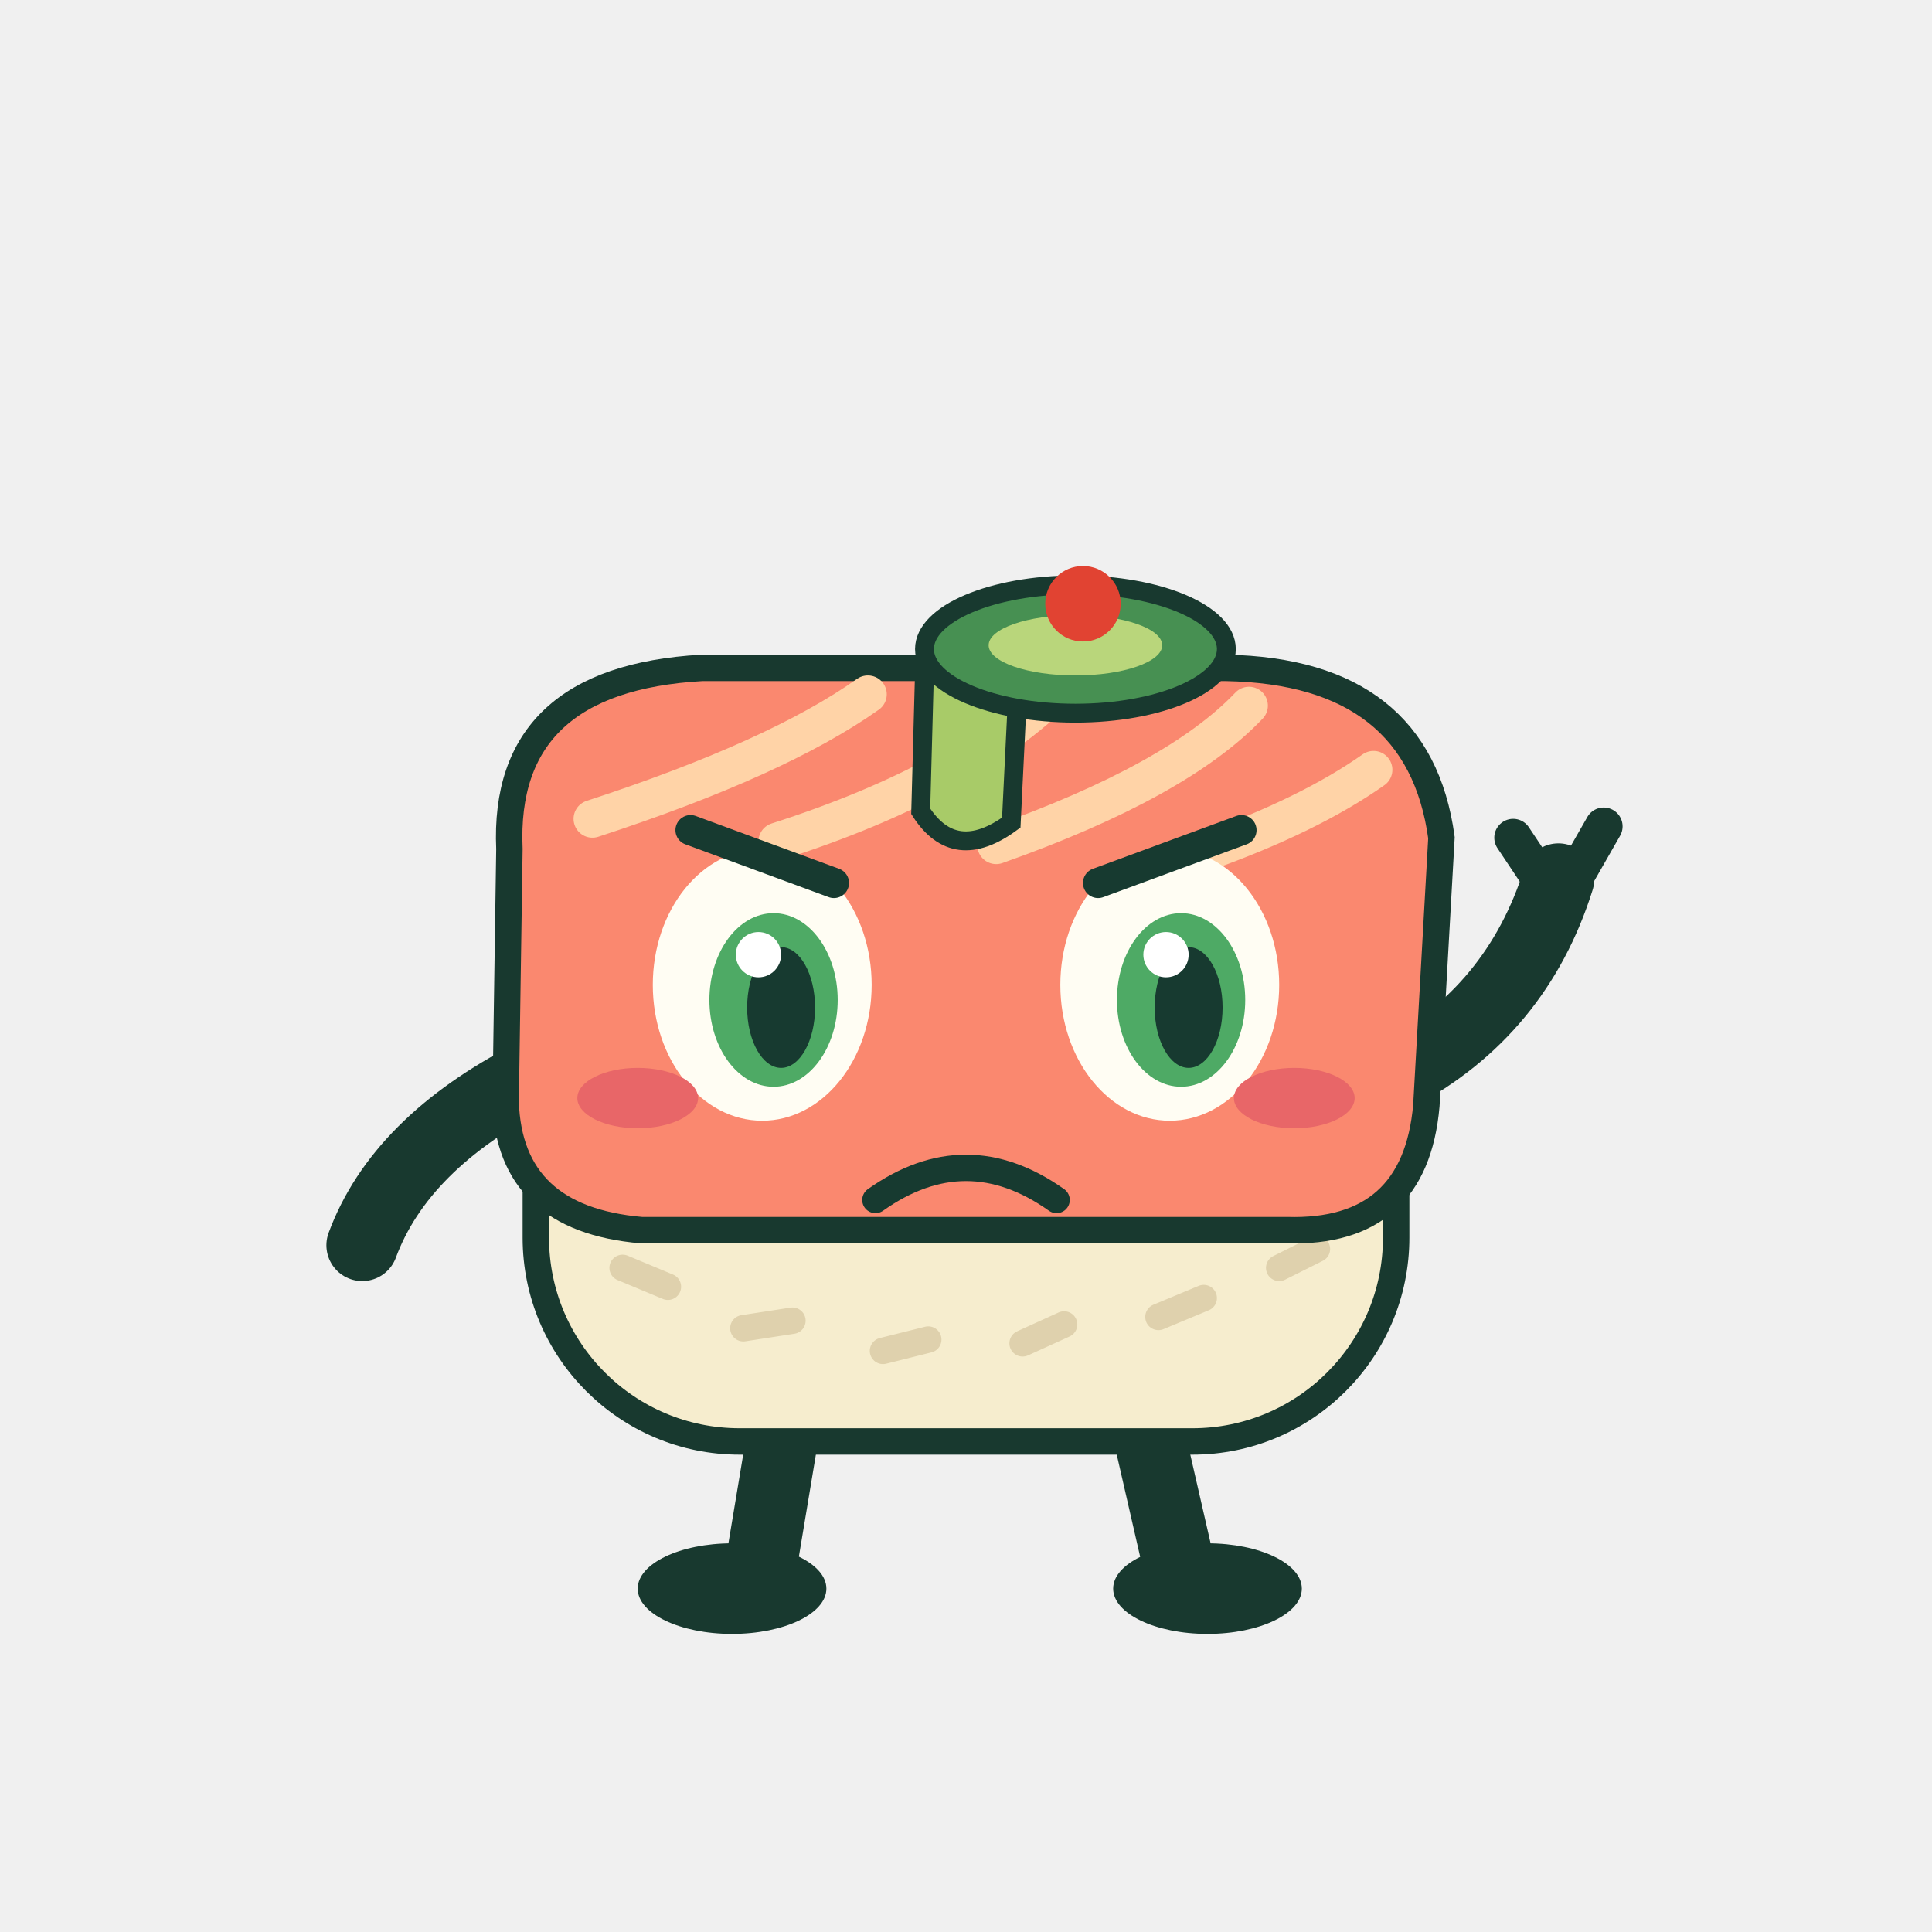
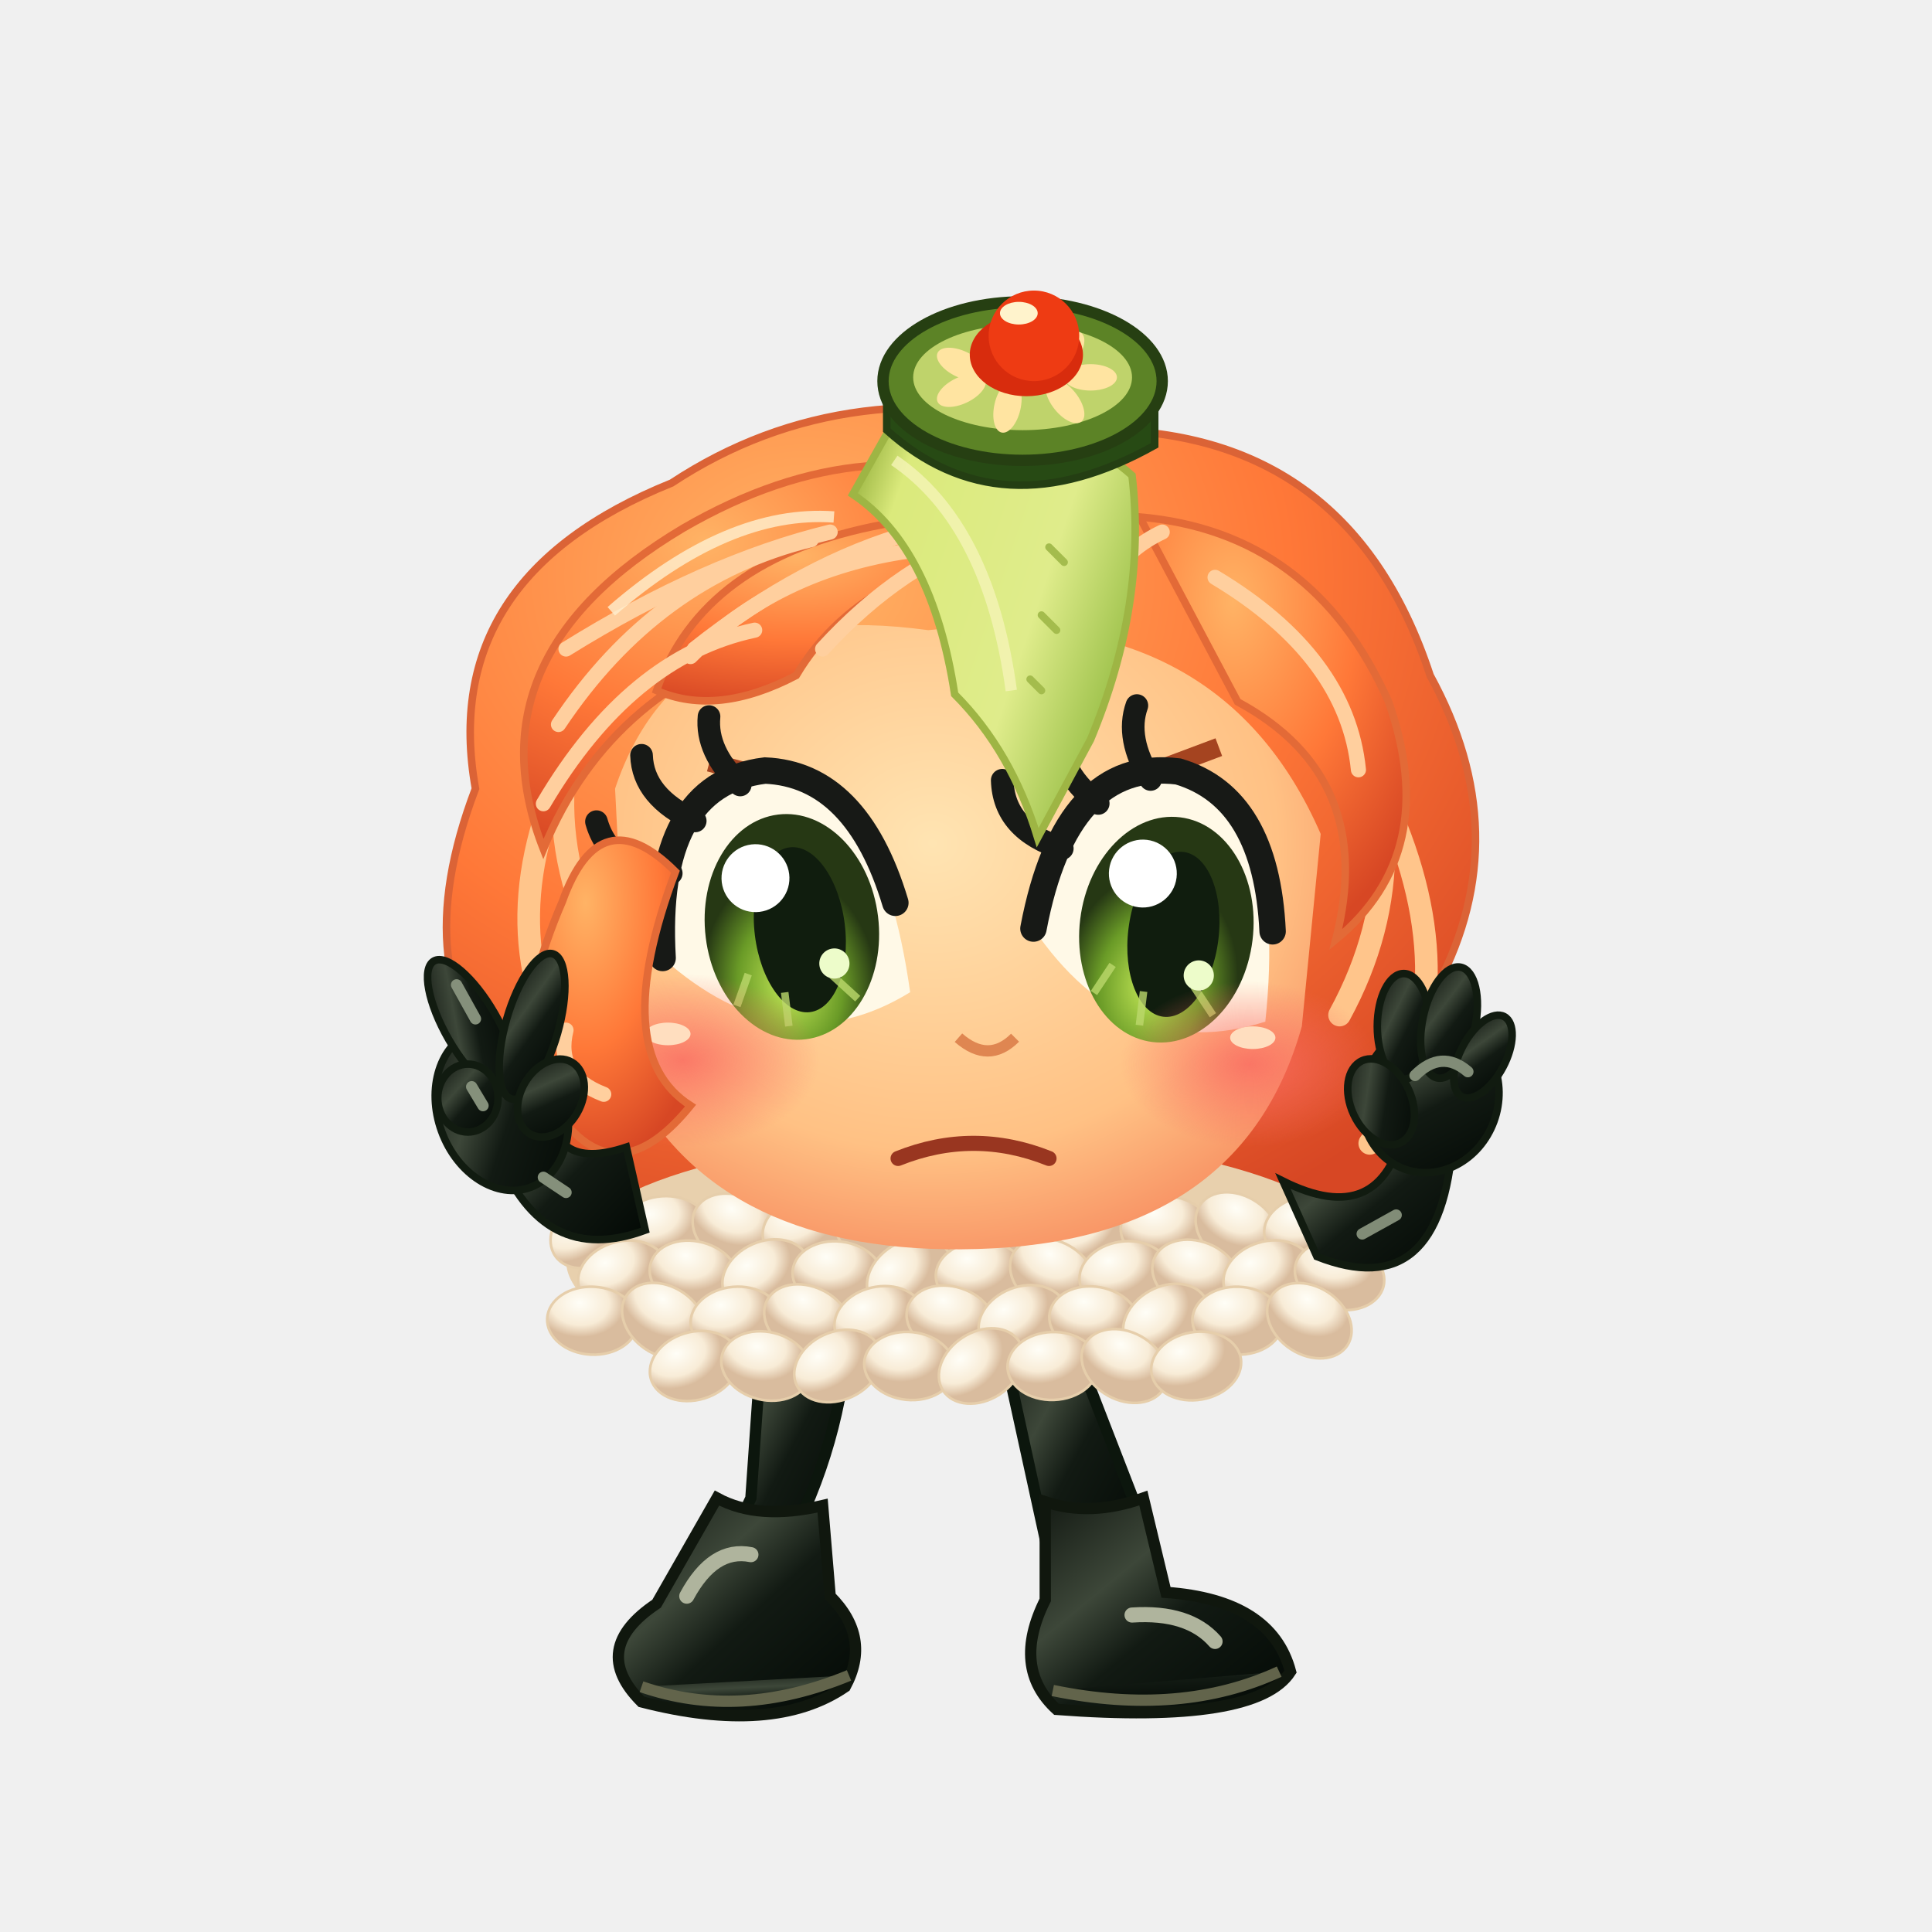
- <svg xmlns="http://www.w3.org/2000/svg" viewBox="0 0 512 512" width="512" height="512" role="img" aria-label="Suki angry">
+ <svg xmlns="http://www.w3.org/2000/svg" viewBox="0 0 512 512" width="512" height="512" role="img" aria-label="Sally angry">
+   <defs>
+     <radialGradient id="salmon" cx="35%" cy="20%" r="85%">
+       <stop stop-color="#ffb365" />
+       <stop offset=".55" stop-color="#ff7838" />
+       <stop offset="1" stop-color="#d74724" />
+     </radialGradient>
+     <radialGradient id="skin" cx="45%" cy="35%" r="70%">
+       <stop stop-color="#ffe4b2" />
+       <stop offset=".7" stop-color="#ffc184" />
+       <stop offset="1" stop-color="#f78e61" />
+     </radialGradient>
+     <radialGradient id="iris" cx="45%" cy="75%">
+       <stop stop-color="#c7eb58" />
+       <stop offset=".6" stop-color="#6a9b27" />
+       <stop offset="1" stop-color="#263814" />
+     </radialGradient>
+     <radialGradient id="rice" cx="35%" cy="25%">
+       <stop stop-color="#fffef7" />
+       <stop offset=".65" stop-color="#f8ecd7" />
+       <stop offset="1" stop-color="#d9bc9e" />
+     </radialGradient>
+     <linearGradient id="nori" x1="0" x2="1" y2="1">
+       <stop stop-color="#101610" />
+       <stop offset=".35" stop-color="#3d4739" />
+       <stop offset=".55" stop-color="#121a13" />
+       <stop offset="1" stop-color="#030905" />
+     </linearGradient>
+     <linearGradient id="avo" x2="1" y2=".5">
+       <stop stop-color="#81a02b" />
+       <stop offset=".2" stop-color="#dbea7c" />
+       <stop offset=".7" stop-color="#dfec8b" />
+       <stop offset="1" stop-color="#9ec24c" />
+     </linearGradient>
+     <radialGradient id="cheek">
+       <stop stop-color="#fa6c62" stop-opacity=".85" />
+       <stop offset="1" stop-color="#fa6c62" stop-opacity="0" />
+     </radialGradient>
+   </defs>
  <g id="character" transform="translate(0 0.000) rotate(0.000 256 280)">
-     <g id="nori-limbs" fill="#18392f" stroke="#18392f" stroke-width="19" stroke-linecap="round">
-       <path d="M210 365 L202 413 M301 365 L312 413 M141 285 Q106 303 96 330" fill="none" />
-       <ellipse cx="194" cy="421" rx="25" ry="12" stroke="none" />
-       <ellipse cx="320" cy="421" rx="25" ry="12" stroke="none" />
-       <g transform="rotate(0.000 370 285)">
-         <path d="M370 285 Q402 268 413 233" fill="none" />
-         <path d="M413 240 L401 222 M413 240 L425 219" fill="none" stroke-width="10" />
+     <g id="nori-legs" stroke="#0c160d" stroke-linecap="round" fill="url(#nori)">
+       <path d="M225 348 Q224 379 210 407 L192 412 L199 397 L202 354Z" stroke-width="3" />
+       <path d="M282 350 L301 399 L299 416 L279 417 L265 353Z" stroke-width="3" />
+     </g>
+     <g id="boots" fill="url(#nori)" stroke="#10170e" stroke-width="3">
+       <path d="M190 397 Q201 403 218 399 L220 423 Q231 434 224 447 Q205 460 170 451 Q156 437 174 425Z" />
+       <path d="M277 398 Q289 402 303 397 L309 422 Q337 424 342 443 Q333 457 280 453 Q268 442 277 424Z" />
+       <path d="M170 447 Q196 456 225 444 M279 448 Q313 455 339 443" stroke="#62644b" stroke-width="3" />
+       <path d="M182 423 q7 -13 17 -11 M300 428 q15 -1 22 7" stroke="#afb49d" stroke-width="4" fill="none" stroke-linecap="round" />
+     </g>
+     <g id="salmon-back">
+       <path d="M135 286 Q107 259 126 209 Q116 153 178 128 Q225 97 287 114 Q357 112 379 179 Q402 221 381 261 Q398 300 362 321 Q332 342 300 330 L182 331 Q145 334 135 286Z" fill="url(#salmon)" stroke="#db6336" stroke-width="2" />
+       <path d="M145 215 Q130 260 161 296 M154 185 Q138 231 175 276 M354 177 Q379 225 355 269 M370 219 Q389 267 363 303" fill="none" stroke="#ffc58b" stroke-width="6" stroke-linecap="round" />
+     </g>
+     <g id="rice-collar">
+       <ellipse cx="256" cy="334" rx="106" ry="33" fill="#e8d0ad" />
+       <ellipse cx="157" cy="326" rx="12" ry="9" transform="rotate(-35 157 326)" fill="url(#rice)" stroke="#e6ceab" stroke-width=".7" />
+       <ellipse cx="176" cy="326" rx="12" ry="9" transform="rotate(-4 176 326)" fill="url(#rice)" stroke="#e6ceab" stroke-width=".7" />
+       <ellipse cx="195" cy="326" rx="12" ry="9" transform="rotate(27 195 326)" fill="url(#rice)" stroke="#e6ceab" stroke-width=".7" />
+       <ellipse cx="214" cy="326" rx="12" ry="9" transform="rotate(-12 214 326)" fill="url(#rice)" stroke="#e6ceab" stroke-width=".7" />
+       <ellipse cx="233" cy="326" rx="12" ry="9" transform="rotate(19 233 326)" fill="url(#rice)" stroke="#e6ceab" stroke-width=".7" />
+       <ellipse cx="252" cy="326" rx="12" ry="9" transform="rotate(-20 252 326)" fill="url(#rice)" stroke="#e6ceab" stroke-width=".7" />
+       <ellipse cx="271" cy="326" rx="12" ry="9" transform="rotate(11 271 326)" fill="url(#rice)" stroke="#e6ceab" stroke-width=".7" />
+       <ellipse cx="290" cy="326" rx="12" ry="9" transform="rotate(-28 290 326)" fill="url(#rice)" stroke="#e6ceab" stroke-width=".7" />
+       <ellipse cx="309" cy="326" rx="12" ry="9" transform="rotate(3 309 326)" fill="url(#rice)" stroke="#e6ceab" stroke-width=".7" />
+       <ellipse cx="328" cy="326" rx="12" ry="9" transform="rotate(34 328 326)" fill="url(#rice)" stroke="#e6ceab" stroke-width=".7" />
+       <ellipse cx="347" cy="326" rx="12" ry="9" transform="rotate(-5 347 326)" fill="url(#rice)" stroke="#e6ceab" stroke-width=".7" />
+       <ellipse cx="165" cy="338" rx="12" ry="9" transform="rotate(-16 165 338)" fill="url(#rice)" stroke="#e6ceab" stroke-width=".7" />
+       <ellipse cx="184" cy="338" rx="12" ry="9" transform="rotate(15 184 338)" fill="url(#rice)" stroke="#e6ceab" stroke-width=".7" />
+       <ellipse cx="203" cy="338" rx="12" ry="9" transform="rotate(-24 203 338)" fill="url(#rice)" stroke="#e6ceab" stroke-width=".7" />
+       <ellipse cx="222" cy="338" rx="12" ry="9" transform="rotate(7 222 338)" fill="url(#rice)" stroke="#e6ceab" stroke-width=".7" />
+       <ellipse cx="241" cy="338" rx="12" ry="9" transform="rotate(-32 241 338)" fill="url(#rice)" stroke="#e6ceab" stroke-width=".7" />
+       <ellipse cx="260" cy="338" rx="12" ry="9" transform="rotate(-1 260 338)" fill="url(#rice)" stroke="#e6ceab" stroke-width=".7" />
+       <ellipse cx="279" cy="338" rx="12" ry="9" transform="rotate(30 279 338)" fill="url(#rice)" stroke="#e6ceab" stroke-width=".7" />
+       <ellipse cx="298" cy="338" rx="12" ry="9" transform="rotate(-9 298 338)" fill="url(#rice)" stroke="#e6ceab" stroke-width=".7" />
+       <ellipse cx="317" cy="338" rx="12" ry="9" transform="rotate(22 317 338)" fill="url(#rice)" stroke="#e6ceab" stroke-width=".7" />
+       <ellipse cx="336" cy="338" rx="12" ry="9" transform="rotate(-17 336 338)" fill="url(#rice)" stroke="#e6ceab" stroke-width=".7" />
+       <ellipse cx="355" cy="338" rx="12" ry="9" transform="rotate(14 355 338)" fill="url(#rice)" stroke="#e6ceab" stroke-width=".7" />
+       <ellipse cx="157" cy="350" rx="12" ry="9" transform="rotate(3 157 350)" fill="url(#rice)" stroke="#e6ceab" stroke-width=".7" />
+       <ellipse cx="176" cy="350" rx="12" ry="9" transform="rotate(34 176 350)" fill="url(#rice)" stroke="#e6ceab" stroke-width=".7" />
+       <ellipse cx="195" cy="350" rx="12" ry="9" transform="rotate(-5 195 350)" fill="url(#rice)" stroke="#e6ceab" stroke-width=".7" />
+       <ellipse cx="214" cy="350" rx="12" ry="9" transform="rotate(26 214 350)" fill="url(#rice)" stroke="#e6ceab" stroke-width=".7" />
+       <ellipse cx="233" cy="350" rx="12" ry="9" transform="rotate(-13 233 350)" fill="url(#rice)" stroke="#e6ceab" stroke-width=".7" />
+       <ellipse cx="252" cy="350" rx="12" ry="9" transform="rotate(18 252 350)" fill="url(#rice)" stroke="#e6ceab" stroke-width=".7" />
+       <ellipse cx="271" cy="350" rx="12" ry="9" transform="rotate(-21 271 350)" fill="url(#rice)" stroke="#e6ceab" stroke-width=".7" />
+       <ellipse cx="290" cy="350" rx="12" ry="9" transform="rotate(10 290 350)" fill="url(#rice)" stroke="#e6ceab" stroke-width=".7" />
+       <ellipse cx="309" cy="350" rx="12" ry="9" transform="rotate(-29 309 350)" fill="url(#rice)" stroke="#e6ceab" stroke-width=".7" />
+       <ellipse cx="328" cy="350" rx="12" ry="9" transform="rotate(2 328 350)" fill="url(#rice)" stroke="#e6ceab" stroke-width=".7" />
+       <ellipse cx="347" cy="350" rx="12" ry="9" transform="rotate(33 347 350)" fill="url(#rice)" stroke="#e6ceab" stroke-width=".7" />
+       <ellipse cx="184" cy="362" rx="12" ry="9" transform="rotate(-17 184 362)" fill="url(#rice)" stroke="#e6ceab" stroke-width=".7" />
+       <ellipse cx="203" cy="362" rx="12" ry="9" transform="rotate(14 203 362)" fill="url(#rice)" stroke="#e6ceab" stroke-width=".7" />
+       <ellipse cx="222" cy="362" rx="12" ry="9" transform="rotate(-25 222 362)" fill="url(#rice)" stroke="#e6ceab" stroke-width=".7" />
+       <ellipse cx="241" cy="362" rx="12" ry="9" transform="rotate(6 241 362)" fill="url(#rice)" stroke="#e6ceab" stroke-width=".7" />
+       <ellipse cx="260" cy="362" rx="12" ry="9" transform="rotate(-33 260 362)" fill="url(#rice)" stroke="#e6ceab" stroke-width=".7" />
+       <ellipse cx="279" cy="362" rx="12" ry="9" transform="rotate(-2 279 362)" fill="url(#rice)" stroke="#e6ceab" stroke-width=".7" />
+       <ellipse cx="298" cy="362" rx="12" ry="9" transform="rotate(29 298 362)" fill="url(#rice)" stroke="#e6ceab" stroke-width=".7" />
+       <ellipse cx="317" cy="362" rx="12" ry="9" transform="rotate(-10 317 362)" fill="url(#rice)" stroke="#e6ceab" stroke-width=".7" />
+     </g>
+     <g id="peach-face">
+       <path d="M163 209 Q180 158 246 167 Q323 159 350 221 L345 272 Q329 329 259 331 Q191 333 167 287Z" fill="url(#skin)" />
+       <path d="M188 202 l34 9 M291 210 l32 -12" stroke="#a54420" stroke-width="5" fill="none" />
+       <g transform="translate(207 247) rotate(-7)">
+         <path d="M-32 3 Q-30 -42 1 -42 Q31 -38 32 20 Q-3 36 -32 3" fill="#fff9e7" />
+         <ellipse cx="3" cy="-1" rx="23" ry="30" fill="url(#iris)" />
+         <ellipse cx="5" cy="0" rx="12" ry="22" fill="#101d0e" />
+         <path d="M-10 10 l-4 8 M-1 16 v9 M12 13 l6 7" stroke="#bbd86c" stroke-width="2" opacity=".8" />
+         <circle cx="-5" cy="-15" r="9" fill="white" />
+         <circle cx="13" cy="10" r="4" fill="#edfcca" />
+         <path d="M-32 3 Q-29 -43 1 -43 Q25 -39 31 -4" fill="none" stroke="#171916" stroke-width="7" stroke-linecap="round" />
+         <path d="M-27 -19 q-16 -3 -18 -16 M-19 -32 q-13 -8 -12 -19 M-6 -40 q-8 -10 -6 -19" stroke="#171916" stroke-width="6" fill="none" stroke-linecap="round" />
      </g>
+       <g transform="translate(306 247) rotate(7)">
+         <path d="M-32 3 Q-30 -42 1 -42 Q31 -38 32 20 Q-3 36 -32 3" fill="#fff9e7" />
+         <ellipse cx="3" cy="-1" rx="23" ry="30" fill="url(#iris)" />
+         <ellipse cx="5" cy="0" rx="12" ry="22" fill="#101d0e" />
+         <path d="M-10 10 l-4 8 M-1 16 v9 M12 13 l6 7" stroke="#bbd86c" stroke-width="2" opacity=".8" />
+         <circle cx="-5" cy="-15" r="9" fill="white" />
+         <circle cx="13" cy="10" r="4" fill="#edfcca" />
+         <path d="M-32 3 Q-29 -43 1 -43 Q25 -39 31 -4" fill="none" stroke="#171916" stroke-width="7" stroke-linecap="round" />
+         <path d="M-27 -19 q-16 -3 -18 -16 M-19 -32 q-13 -8 -12 -19 M-6 -40 q-8 -10 -6 -19" stroke="#171916" stroke-width="6" fill="none" stroke-linecap="round" />
+       </g>
+       <ellipse cx="181" cy="281" rx="36" ry="23" fill="url(#cheek)" />
+       <ellipse cx="331" cy="282" rx="34" ry="22" fill="url(#cheek)" />
+       <path d="M254 275 q8 7 15 0" stroke="#df8651" stroke-width="3" fill="none" />
+       <path d="M238 307 Q258 299 278 307" stroke="#993620" stroke-width="4" fill="none" stroke-linecap="round" />
+       <ellipse cx="177" cy="274" rx="6" ry="3" fill="#ffdebf" />
+       <ellipse cx="332" cy="275" rx="6" ry="3" fill="#ffdebf" />
    </g>
-     <g id="rice">
-       <rect x="142" y="260" width="228" height="122" rx="54" fill="#f6edce" stroke="#18392f" stroke-width="7" />
-       <path d="M165 336 l12 5 m20 11 l13 -2 m24 8 l12 -3 m25 1 l11 -5 m25 -2 l12 -5 m20 -8 l10 -5" stroke="#dfd1ad" stroke-width="7" stroke-linecap="round" />
+     <g id="salmon-bob-locks" fill="url(#salmon)" stroke="#e36a37" stroke-width="2">
+       <path d="M144 225 Q124 174 181 140 Q231 111 276 132 Q229 132 211 168 Q162 181 144 225Z" />
+       <path d="M149 239 Q130 283 152 300 Q166 314 183 293 Q161 279 179 231 Q159 211 149 239Z" />
+       <path d="M174 183 Q186 148 234 139 Q254 135 281 144 Q230 147 211 179 Q190 190 174 183Z" />
+       <path d="M302 137 Q348 141 368 186 Q382 226 354 249 Q365 206 328 186Z" />
+       <g fill="none" stroke="#ffcf9e" stroke-width="4" stroke-linecap="round">
+         <path d="M148 192 Q174 153 215 143 M144 213 Q167 174 200 167 M150 273 Q147 285 160 290 M322 153 Q357 174 360 204 M183 174 Q206 151 241 146" />
+         <path d="M150 172 Q187 149 220 141" />
+         <path d="M184 172 Q213 149 242 141" />
+         <path d="M218 172 Q239 149 264 141" />
+         <path d="M252 172 Q265 149 286 141" />
+         <path d="M286 172 Q291 149 308 141" />
+       </g>
+       <path d="M162 162 Q193 135 221 137" stroke="#fff0cf" stroke-width="3" fill="none" opacity=".8" />
    </g>
-     <g id="salmon">
-       <path d="M135 225 Q133 180 186 177 L325 177 Q376 178 382 222 L378 293 Q375 327 341 326 L170 326 Q135 323 134 292 Z" fill="#fa886f" stroke="#18392f" stroke-width="7" />
-       <path d="M157 217 Q206 201 230 184 M206 223 Q256 207 281 182 M264 224 Q312 207 331 187 M319 226 Q347 216 364 204" fill="none" stroke="#ffd3a7" stroke-width="10" stroke-linecap="round" />
+     <g id="avocado-forehead">
+       <path d="M235 115 Q274 103 300 126 Q304 160 289 196 L275 222 Q268 199 253 184 Q247 145 226 131Z" fill="url(#avo)" stroke="#9eb544" stroke-width="2" />
+       <path d="M237 122 Q262 139 268 183" stroke="#f5f4b7" stroke-width="3" opacity=".8" fill="none" />
+       <path d="M278 145 l4 4 m-6 14 l4 4 m-7 13 l3 3" stroke="#a4bc4d" stroke-width="2" stroke-linecap="round" />
    </g>
-     <g id="garnish">
-       <path d="M245 178 L244 215 Q253 229 268 218 L270 177" fill="#a8cb68" stroke="#18392f" stroke-width="5" />
-       <ellipse cx="285" cy="172" rx="40" ry="17" fill="#479052" stroke="#18392f" stroke-width="5" />
-       <ellipse cx="285" cy="171" rx="23" ry="8" fill="#b9d67b" />
-       <circle cx="287" cy="160" r="10" fill="#e14332" />
+     <g id="jalapeno-hat">
+       <path d="M235 100 L235 114 Q265 141 306 118 L306 103Z" fill="#274a14" stroke="#243e13" stroke-width="2" />
+       <ellipse cx="271" cy="101" rx="37" ry="21" fill="#5c8326" stroke="#263f12" stroke-width="3" />
+       <ellipse cx="271" cy="100" rx="29" ry="14" fill="#bfd36b" />
+       <ellipse cx="289.00" cy="100.00" rx="7" ry="3.5" transform="rotate(0.00 289.00 100.00)" fill="#ffe4a1" />
+       <ellipse cx="282.22" cy="106.25" rx="7" ry="3.5" transform="rotate(51.43 282.22 106.25)" fill="#ffe4a1" />
+       <ellipse cx="266.99" cy="107.80" rx="7" ry="3.5" transform="rotate(102.86 266.99 107.80)" fill="#ffe4a1" />
+       <ellipse cx="254.78" cy="103.47" rx="7" ry="3.5" transform="rotate(154.29 254.78 103.47)" fill="#ffe4a1" />
+       <ellipse cx="254.78" cy="96.53" rx="7" ry="3.5" transform="rotate(205.71 254.78 96.53)" fill="#ffe4a1" />
+       <ellipse cx="266.99" cy="92.20" rx="7" ry="3.5" transform="rotate(257.14 266.99 92.20)" fill="#ffe4a1" />
+       <ellipse cx="282.22" cy="93.75" rx="7" ry="3.5" transform="rotate(308.57 282.22 93.75)" fill="#ffe4a1" />
+       <ellipse cx="272" cy="94" rx="15" ry="11" fill="#d82c0d" />
+       <circle cx="274" cy="89" r="12" fill="#ee3b13" />
+       <ellipse cx="270" cy="83" rx="5" ry="3" fill="#fff3cc" />
    </g>
-     <g id="face">
-       <ellipse cx="202" cy="261" rx="29" ry="36" fill="#fffdf3" />
-       <ellipse cx="205" cy="265" rx="17" ry="23" fill="#4eaa65" />
-       <ellipse cx="207" cy="267" rx="9" ry="16" fill="#173a30" />
-       <circle cx="201" cy="253" r="6" fill="white" />
-       <ellipse cx="310" cy="261" rx="29" ry="36" fill="#fffdf3" />
-       <ellipse cx="313" cy="265" rx="17" ry="23" fill="#4eaa65" />
-       <ellipse cx="315" cy="267" rx="9" ry="16" fill="#173a30" />
-       <circle cx="309" cy="253" r="6" fill="white" />
-       <path d="M183 220 L221 234 M291 234 L329 220" stroke="#173a30" stroke-width="8" stroke-linecap="round" />
-       <ellipse cx="169" cy="291" rx="16" ry="8" fill="#e86668" />
-       <ellipse cx="343" cy="291" rx="16" ry="8" fill="#e86668" />
-       <path d="M232 318 Q256 301 280 318" fill="none" stroke="#173a30" stroke-width="7" stroke-linecap="round" />
+     <g id="left-arm-glove" fill="url(#nori)" stroke="#111b10" stroke-width="2">
+       <path d="M171 326 Q144 336 132 306 L137 287 L146 290 Q145 311 166 304Z" />
+       <ellipse cx="133" cy="294" rx="17" ry="22" transform="rotate(-20 133 294)" />
+       <ellipse cx="125" cy="272" rx="7" ry="20" transform="rotate(-30 125 272)" />
+       <ellipse cx="141" cy="272" rx="7" ry="20" transform="rotate(16 141 272)" />
+       <ellipse cx="146" cy="291" rx="8" ry="11" transform="rotate(30 146 291)" />
+       <ellipse cx="124" cy="291" rx="8" ry="9" />
+       <path d="M126 270 l-5 -9 M128 293 l-3 -5 M144 312 l6 4" fill="none" stroke="#85907b" stroke-width="3" stroke-linecap="round" />
+     </g>
+     <g id="right-arm-glove" transform="rotate(0.000 340 320)" fill="url(#nori)" stroke="#111b10" stroke-width="2">
+       <path d="M340 313 Q366 326 372 299 L385 302 Q382 346 349 333Z" />
+       <ellipse cx="379" cy="291" rx="18" ry="20" transform="rotate(20 379 291)" />
+       <ellipse cx="372" cy="272" rx="7" ry="14" />
+       <ellipse cx="384" cy="271" rx="7" ry="15" transform="rotate(12 384 271)" />
+       <ellipse cx="393" cy="280" rx="6" ry="12" transform="rotate(28 393 280)" />
+       <ellipse cx="366" cy="292" rx="8" ry="12" transform="rotate(-25 366 292)" />
+       <path d="M375 285 q7 -7 14 -1 M361 327 l9 -5" stroke="#818c77" stroke-width="3" fill="none" stroke-linecap="round" />
    </g>
  </g>
</svg>
